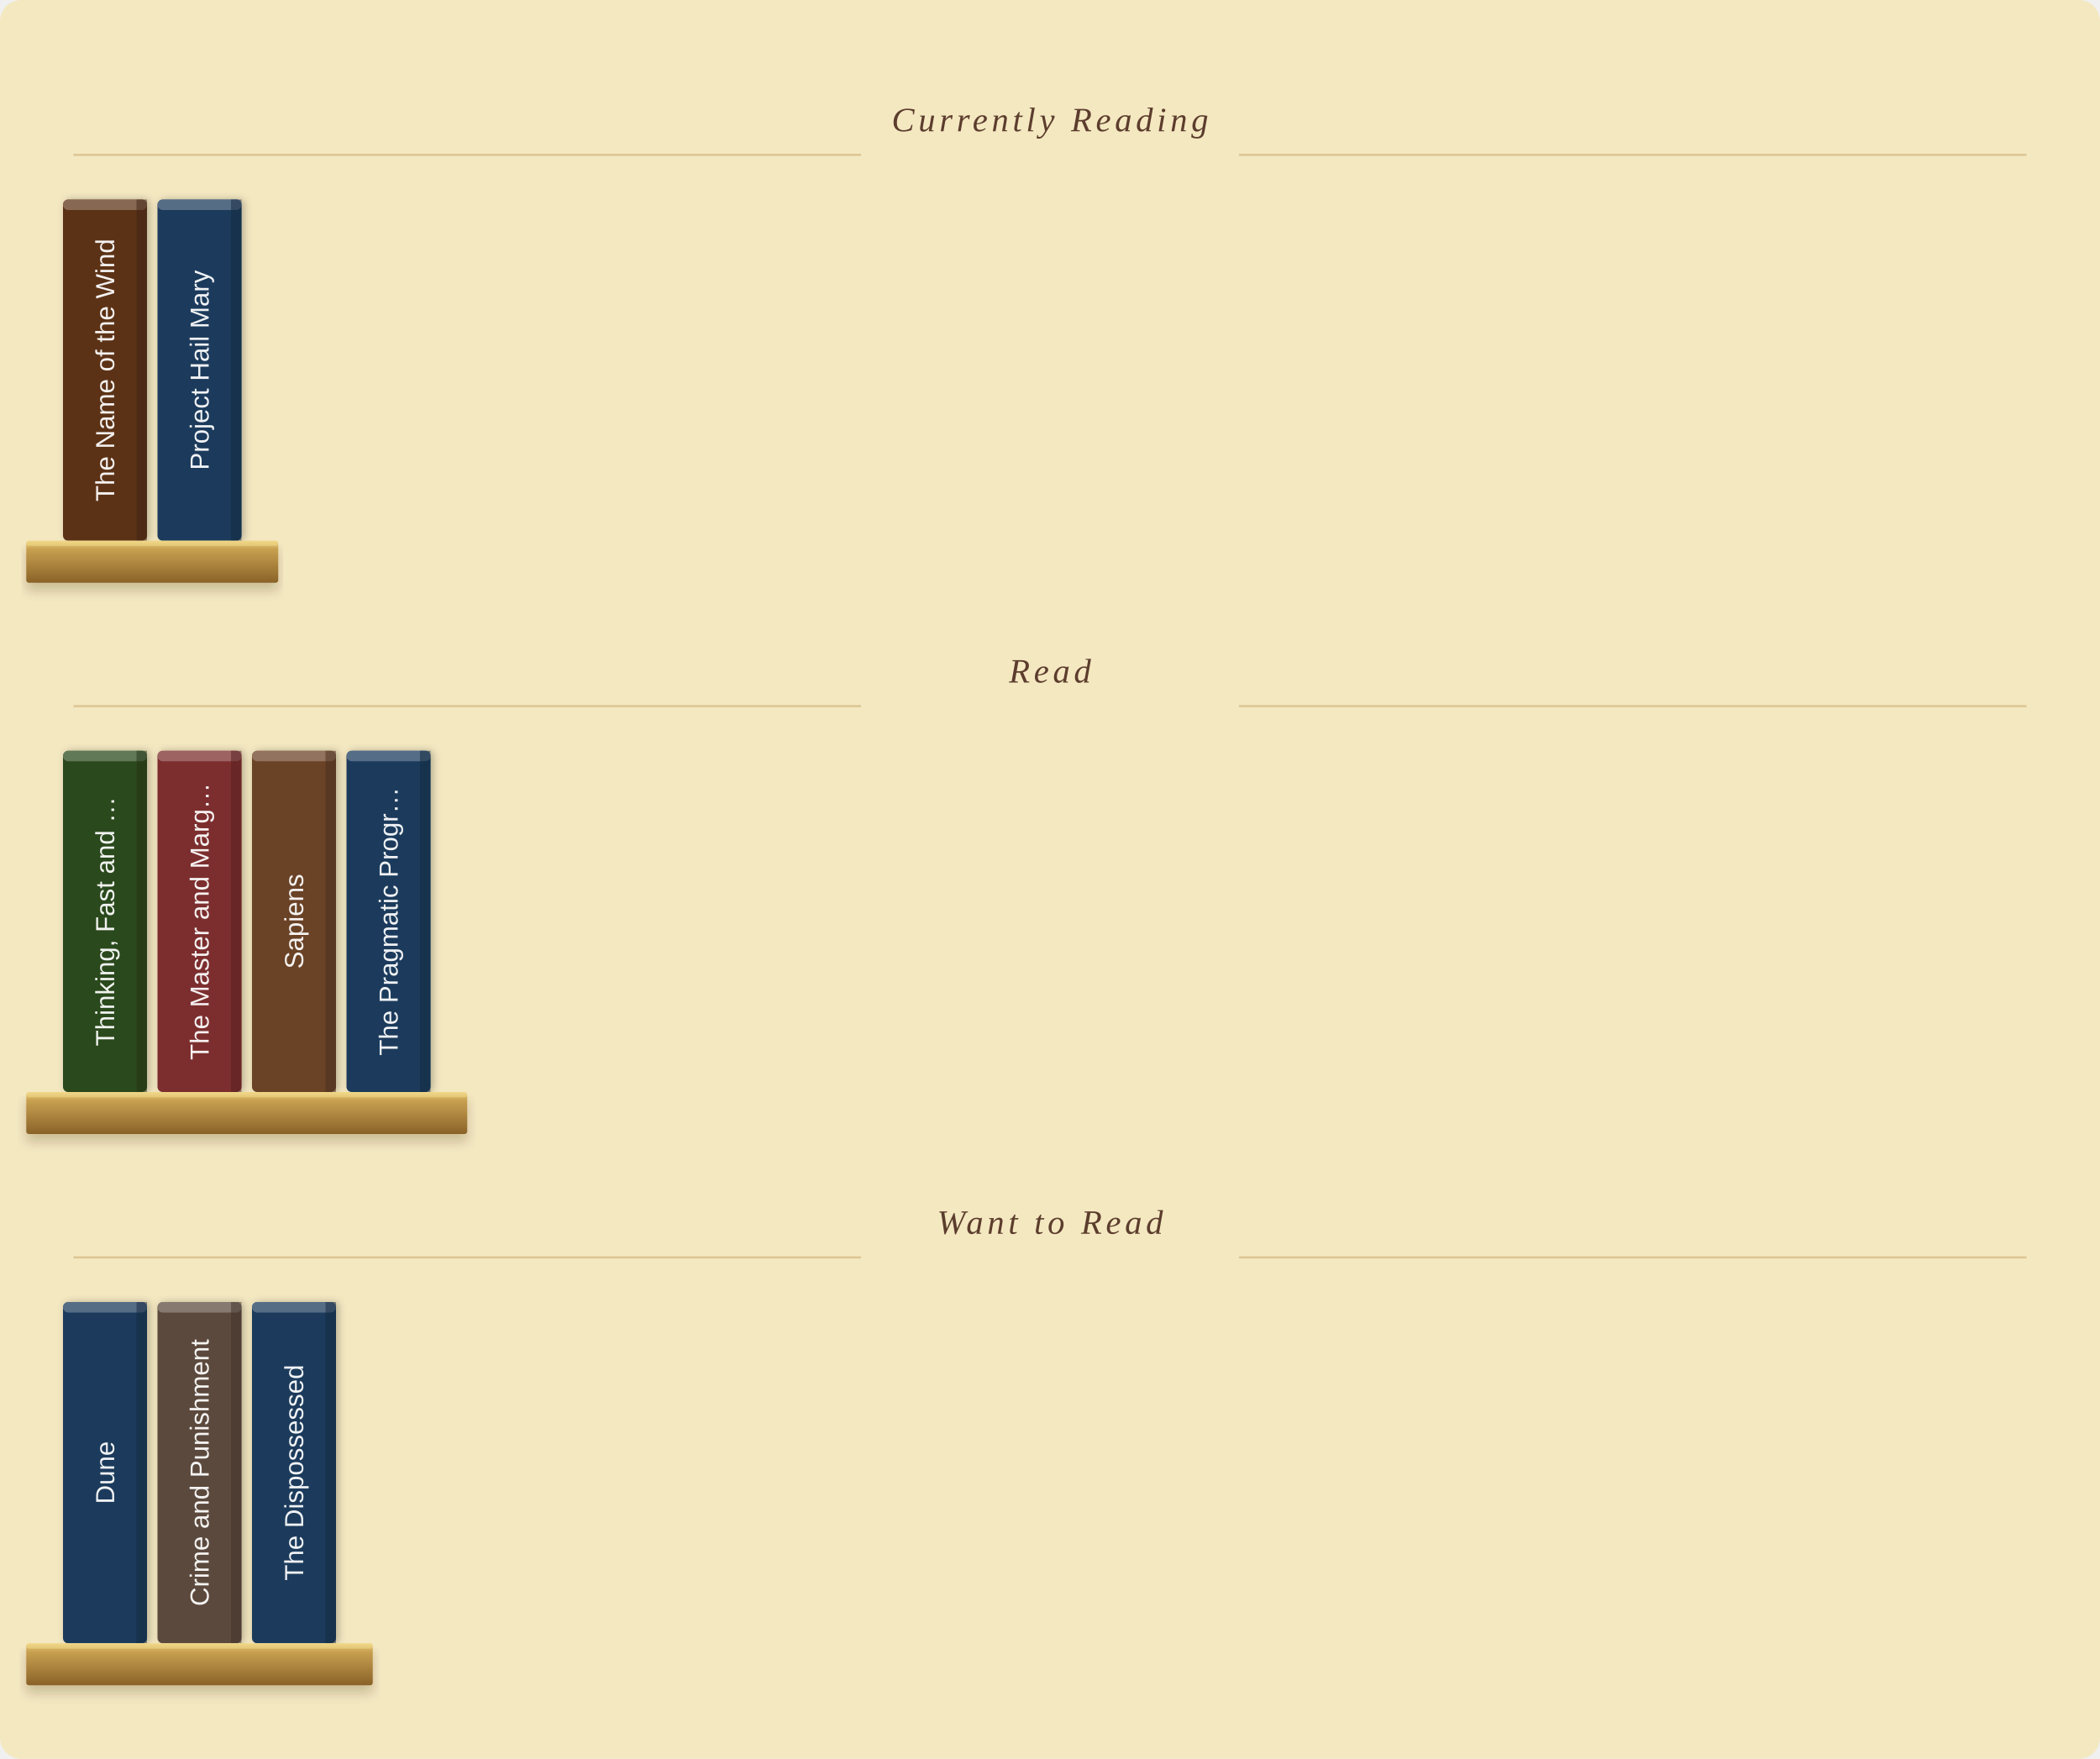
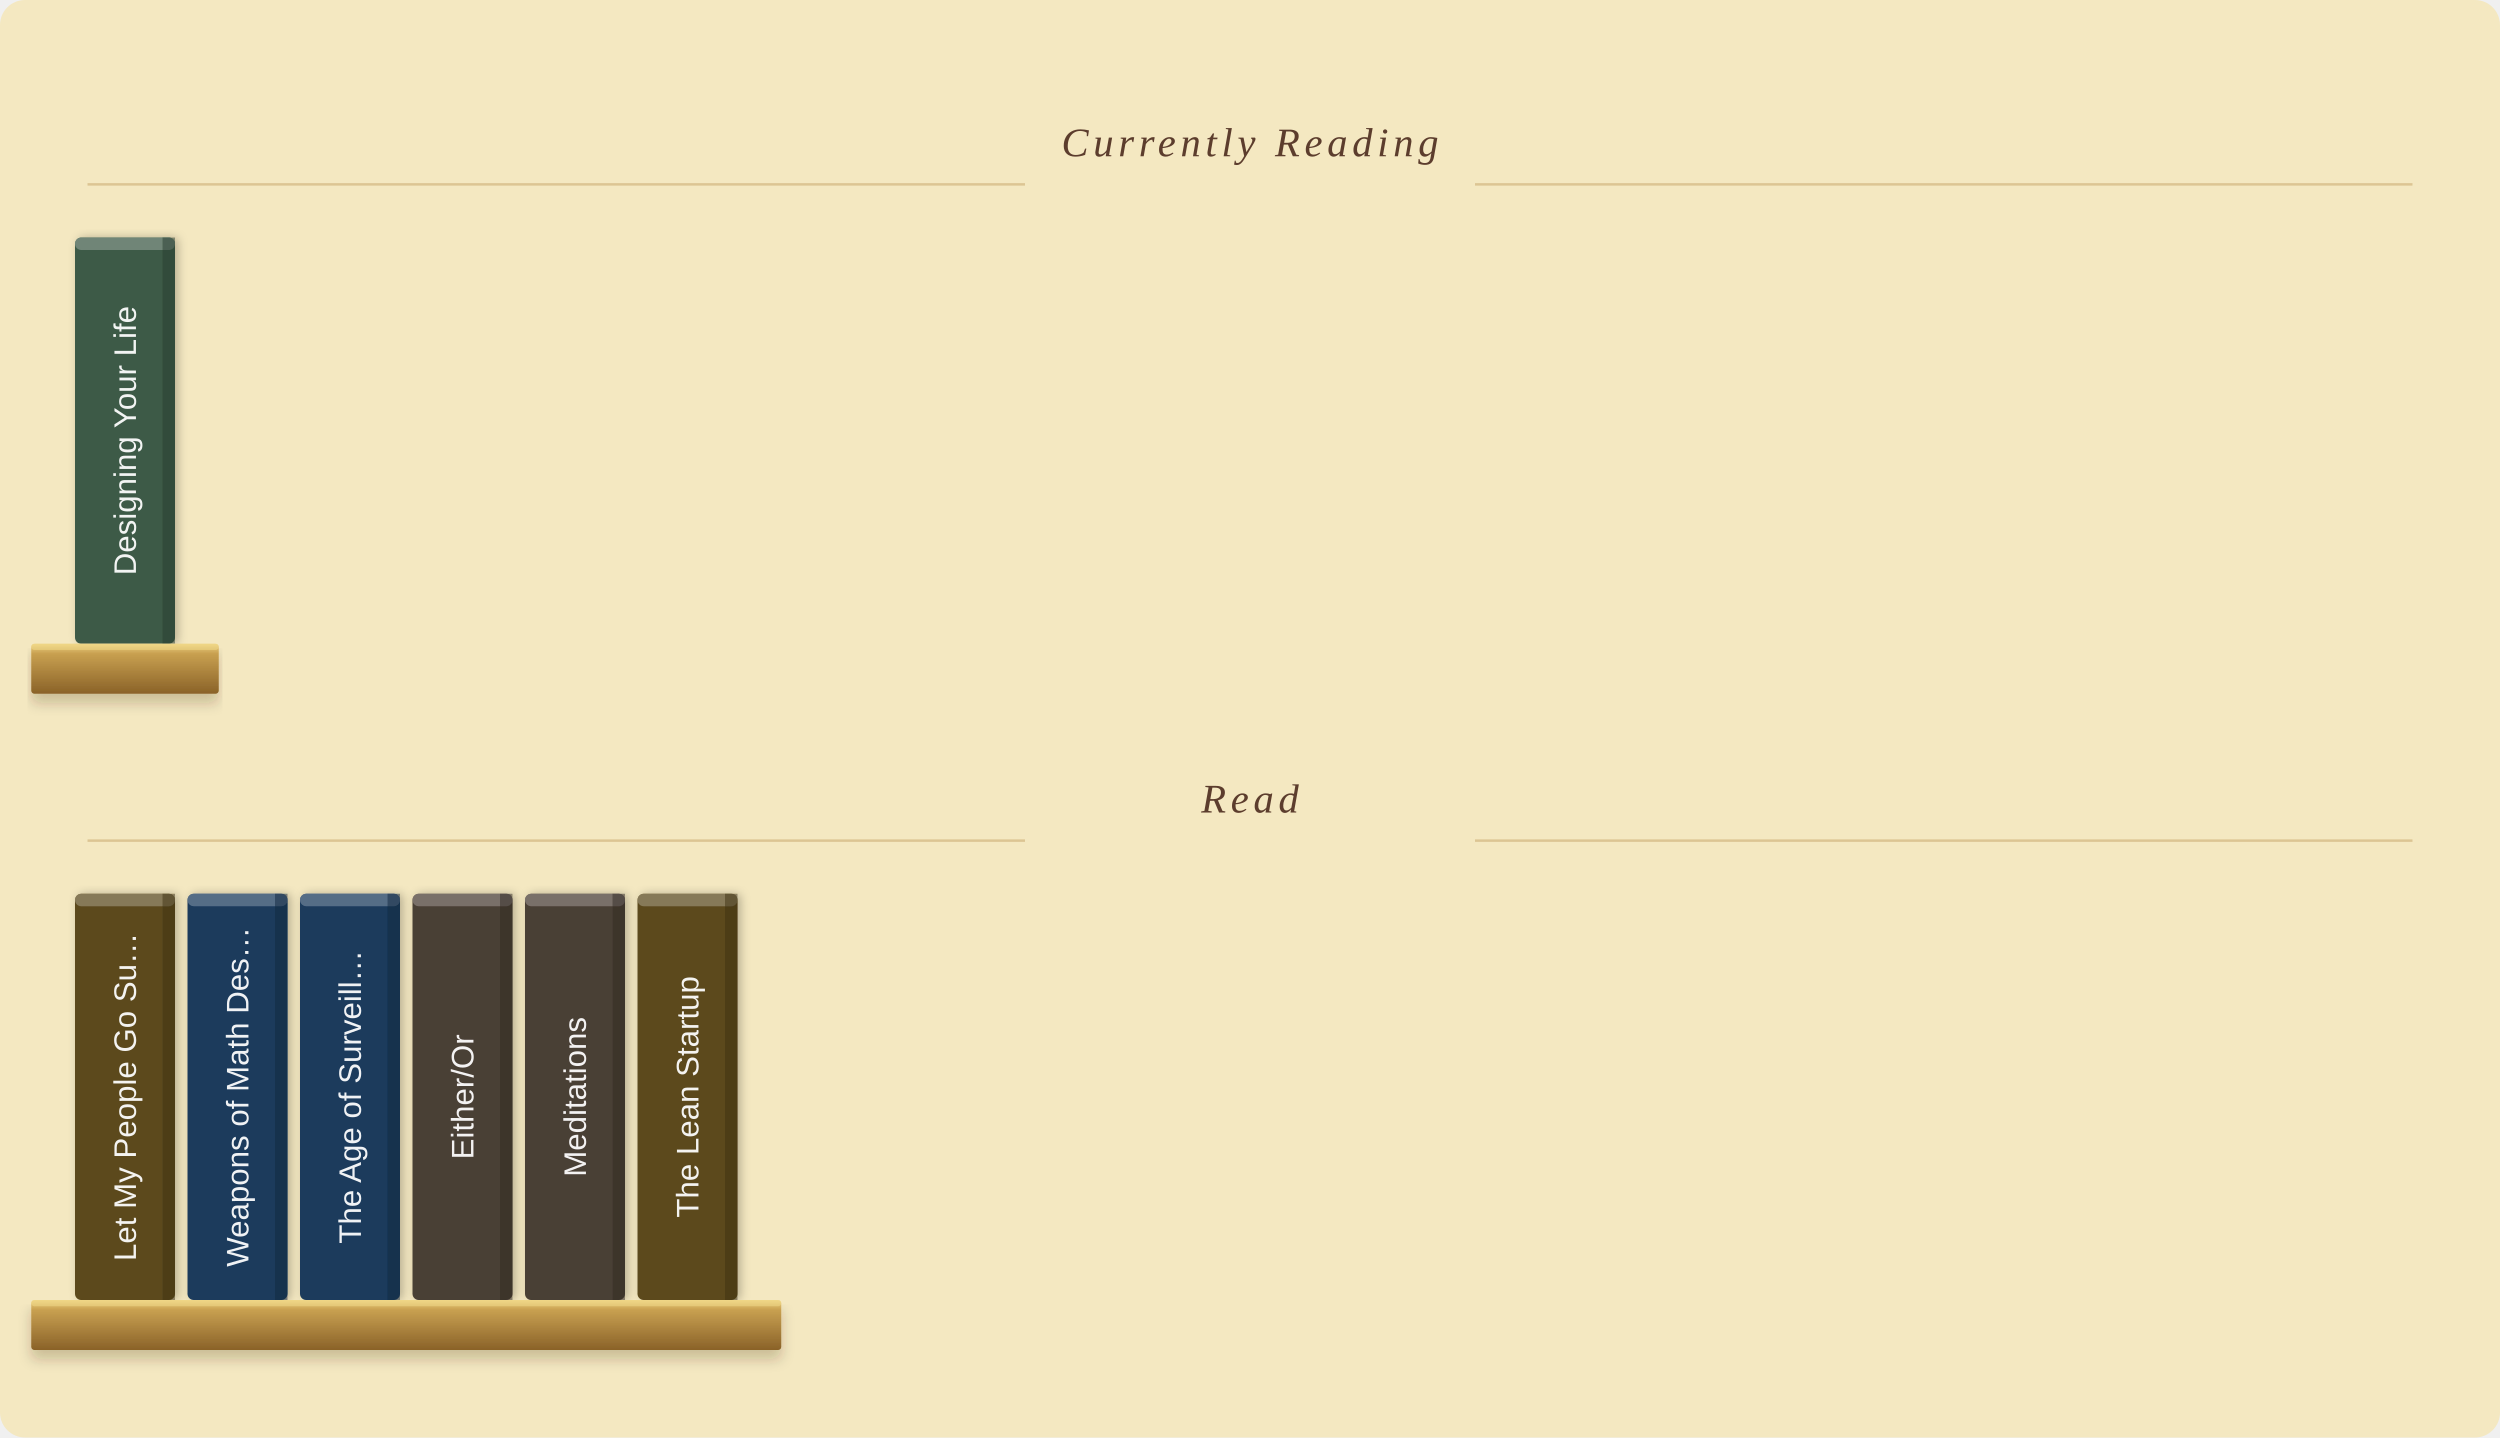
- <svg xmlns="http://www.w3.org/2000/svg" width="800" height="670" role="img" aria-label="My bookshelf">
+ <svg xmlns="http://www.w3.org/2000/svg" width="800" height="460" role="img" aria-label="My bookshelf">
  <defs>
    <linearGradient id="woodGrad" x1="0" y1="0" x2="0" y2="1">
      <stop offset="0%" stop-color="#EDD080" />
      <stop offset="20%" stop-color="#C8A050" />
      <stop offset="100%" stop-color="#8A6228" />
    </linearGradient>
    <filter id="shelfShadow" x="-2%" y="-10%" width="104%" height="200%">
      <feDropShadow dx="0" dy="3" stdDeviation="2" flood-color="#3A2000" flood-opacity="0.22" />
    </filter>
    <filter id="spineShadow" x="-10%" y="-2%" width="130%" height="104%">
      <feDropShadow dx="1" dy="0" stdDeviation="1.5" flood-color="#000000" flood-opacity="0.25" />
    </filter>
  </defs>
-   <rect width="800" height="670" fill="#F4E8C1" rx="8" ry="8" />
+   <rect width="800" height="460" fill="#F4E8C1" rx="8" ry="8" />
  <text x="400.0" y="50.0" text-anchor="middle" font-family="Georgia,'Times New Roman',serif" font-size="13" fill="#5C3D2D" letter-spacing="1.5" font-style="italic">Currently Reading</text>
  <line x1="28.0" y1="59.0" x2="328.0" y2="59.0" stroke="#C4A265" stroke-width="0.8" opacity="0.5" />
  <line x1="472.0" y1="59.0" x2="772.0" y2="59.0" stroke="#C4A265" stroke-width="0.8" opacity="0.5" />
  <g class="book" filter="url(#spineShadow)">
-     <rect x="24.0" y="76.0" width="32" height="130" fill="#5C3317" rx="2" ry="2" />
-     <rect x="24.0" y="76.0" width="32" height="4" fill="#9D8473" rx="2" ry="2" opacity="0.65" />
-     <rect x="52.0" y="76.0" width="4" height="130" fill="#3E220F" opacity="0.5" rx="0" />
-     <text transform="rotate(-90,40.0,141.0)" x="40.0" y="141.0" text-anchor="middle" dy="0.35em" font-family="Arial,Helvetica,sans-serif" font-size="10" font-weight="500" fill="white" opacity="0.93" pointer-events="none">The Name of the Wind</text>
+     <rect x="24.0" y="76.0" width="32" height="130" fill="#3D5A47" rx="2" ry="2" />
+     <rect x="24.0" y="76.0" width="32" height="4" fill="#8A9C90" rx="2" ry="2" opacity="0.65" />
+     <rect x="52.0" y="76.0" width="4" height="130" fill="#293D30" opacity="0.5" rx="0" />
+     <text transform="rotate(-90,40.0,141.0)" x="40.0" y="141.0" text-anchor="middle" dy="0.35em" font-family="Arial,Helvetica,sans-serif" font-size="10" font-weight="500" fill="white" opacity="0.93" pointer-events="none">Designing Your Life</text>
  </g>
-   <g class="book" filter="url(#spineShadow)">
-     <rect x="60.0" y="76.0" width="32" height="130" fill="#1B3A5C" rx="2" ry="2" />
-     <rect x="60.0" y="76.0" width="32" height="4" fill="#76889D" rx="2" ry="2" opacity="0.65" />
-     <rect x="88.0" y="76.0" width="4" height="130" fill="#12273E" opacity="0.5" rx="0" />
-     <text transform="rotate(-90,76.0,141.0)" x="76.0" y="141.0" text-anchor="middle" dy="0.35em" font-family="Arial,Helvetica,sans-serif" font-size="10" font-weight="500" fill="white" opacity="0.93" pointer-events="none">Project Hail Mary</text>
-   </g>
-   <rect x="10.0" y="206.0" width="96.0" height="16" fill="url(#woodGrad)" rx="1" filter="url(#shelfShadow)" />
-   <rect x="10.0" y="206.0" width="96.0" height="2" fill="#F5E090" rx="1" opacity="0.45" />
+   <rect x="10.0" y="206.0" width="60.0" height="16" fill="url(#woodGrad)" rx="1" filter="url(#shelfShadow)" />
+   <rect x="10.0" y="206.0" width="60.0" height="2" fill="#F5E090" rx="1" opacity="0.45" />
  <text x="400.0" y="260.0" text-anchor="middle" font-family="Georgia,'Times New Roman',serif" font-size="13" fill="#5C3D2D" letter-spacing="1.5" font-style="italic">Read</text>
  <line x1="28.0" y1="269.0" x2="328.0" y2="269.0" stroke="#C4A265" stroke-width="0.8" opacity="0.5" />
  <line x1="472.0" y1="269.0" x2="772.0" y2="269.0" stroke="#C4A265" stroke-width="0.8" opacity="0.5" />
  <g class="book" filter="url(#spineShadow)">
-     <rect x="24.0" y="286.0" width="32" height="130" fill="#2C4A1E" rx="2" ry="2" />
-     <rect x="24.0" y="286.0" width="32" height="4" fill="#809278" rx="2" ry="2" opacity="0.65" />
-     <rect x="52.0" y="286.0" width="4" height="130" fill="#1D3214" opacity="0.5" rx="0" />
-     <text transform="rotate(-90,40.0,351.0)" x="40.0" y="351.0" text-anchor="middle" dy="0.35em" font-family="Arial,Helvetica,sans-serif" font-size="10" font-weight="500" fill="white" opacity="0.93" pointer-events="none">Thinking, Fast and …</text>
+     <rect x="24.0" y="286.0" width="32" height="130" fill="#5C4A1E" rx="2" ry="2" />
+     <rect x="24.0" y="286.0" width="32" height="4" fill="#9D9278" rx="2" ry="2" opacity="0.65" />
+     <rect x="52.0" y="286.0" width="4" height="130" fill="#3E3214" opacity="0.5" rx="0" />
+     <text transform="rotate(-90,40.0,351.0)" x="40.0" y="351.0" text-anchor="middle" dy="0.35em" font-family="Arial,Helvetica,sans-serif" font-size="10" font-weight="500" fill="white" opacity="0.93" pointer-events="none">Let My People Go Su…</text>
  </g>
  <g class="book" filter="url(#spineShadow)">
-     <rect x="60.0" y="286.0" width="32" height="130" fill="#7B2D2D" rx="2" ry="2" />
-     <rect x="60.0" y="286.0" width="32" height="4" fill="#AF8181" rx="2" ry="2" opacity="0.65" />
-     <rect x="88.0" y="286.0" width="4" height="130" fill="#531E1E" opacity="0.5" rx="0" />
-     <text transform="rotate(-90,76.0,351.0)" x="76.0" y="351.0" text-anchor="middle" dy="0.35em" font-family="Arial,Helvetica,sans-serif" font-size="10" font-weight="500" fill="white" opacity="0.93" pointer-events="none">The Master and Marg…</text>
+     <rect x="60.0" y="286.0" width="32" height="130" fill="#1A3A5C" rx="2" ry="2" />
+     <rect x="60.0" y="286.0" width="32" height="4" fill="#75889D" rx="2" ry="2" opacity="0.65" />
+     <rect x="88.0" y="286.0" width="4" height="130" fill="#11273E" opacity="0.5" rx="0" />
+     <text transform="rotate(-90,76.0,351.0)" x="76.0" y="351.0" text-anchor="middle" dy="0.35em" font-family="Arial,Helvetica,sans-serif" font-size="10" font-weight="500" fill="white" opacity="0.93" pointer-events="none">Weapons of Math Des…</text>
  </g>
  <g class="book" filter="url(#spineShadow)">
-     <rect x="96.0" y="286.0" width="32" height="130" fill="#6B4226" rx="2" ry="2" />
-     <rect x="96.0" y="286.0" width="32" height="4" fill="#A68D7C" rx="2" ry="2" opacity="0.65" />
-     <rect x="124.0" y="286.0" width="4" height="130" fill="#482C19" opacity="0.5" rx="0" />
-     <text transform="rotate(-90,112.0,351.0)" x="112.0" y="351.0" text-anchor="middle" dy="0.35em" font-family="Arial,Helvetica,sans-serif" font-size="10" font-weight="500" fill="white" opacity="0.93" pointer-events="none">Sapiens</text>
+     <rect x="96.0" y="286.0" width="32" height="130" fill="#1A3A5C" rx="2" ry="2" />
+     <rect x="96.0" y="286.0" width="32" height="4" fill="#75889D" rx="2" ry="2" opacity="0.65" />
+     <rect x="124.0" y="286.0" width="4" height="130" fill="#11273E" opacity="0.5" rx="0" />
+     <text transform="rotate(-90,112.0,351.0)" x="112.0" y="351.0" text-anchor="middle" dy="0.35em" font-family="Arial,Helvetica,sans-serif" font-size="10" font-weight="500" fill="white" opacity="0.93" pointer-events="none">The Age of Surveill…</text>
  </g>
  <g class="book" filter="url(#spineShadow)">
-     <rect x="132.0" y="286.0" width="32" height="130" fill="#1A3A5C" rx="2" ry="2" />
-     <rect x="132.0" y="286.0" width="32" height="4" fill="#75889D" rx="2" ry="2" opacity="0.65" />
-     <rect x="160.0" y="286.0" width="4" height="130" fill="#11273E" opacity="0.5" rx="0" />
-     <text transform="rotate(-90,148.0,351.0)" x="148.0" y="351.0" text-anchor="middle" dy="0.35em" font-family="Arial,Helvetica,sans-serif" font-size="10" font-weight="500" fill="white" opacity="0.93" pointer-events="none">The Pragmatic Progr…</text>
-   </g>
-   <rect x="10.0" y="416.0" width="168.0" height="16" fill="url(#woodGrad)" rx="1" filter="url(#shelfShadow)" />
-   <rect x="10.0" y="416.0" width="168.0" height="2" fill="#F5E090" rx="1" opacity="0.45" />
-   <text x="400.0" y="470.0" text-anchor="middle" font-family="Georgia,'Times New Roman',serif" font-size="13" fill="#5C3D2D" letter-spacing="1.5" font-style="italic">Want to Read</text>
-   <line x1="28.0" y1="479.0" x2="328.0" y2="479.0" stroke="#C4A265" stroke-width="0.8" opacity="0.5" />
-   <line x1="472.0" y1="479.0" x2="772.0" y2="479.0" stroke="#C4A265" stroke-width="0.8" opacity="0.5" />
-   <g class="book" filter="url(#spineShadow)">
-     <rect x="24.0" y="496.0" width="32" height="130" fill="#1B3A5C" rx="2" ry="2" />
-     <rect x="24.0" y="496.0" width="32" height="4" fill="#76889D" rx="2" ry="2" opacity="0.65" />
-     <rect x="52.0" y="496.0" width="4" height="130" fill="#12273E" opacity="0.5" rx="0" />
-     <text transform="rotate(-90,40.0,561.0)" x="40.0" y="561.0" text-anchor="middle" dy="0.35em" font-family="Arial,Helvetica,sans-serif" font-size="10" font-weight="500" fill="white" opacity="0.93" pointer-events="none">Dune</text>
+     <rect x="132.0" y="286.0" width="32" height="130" fill="#4A3F35" rx="2" ry="2" />
+     <rect x="132.0" y="286.0" width="32" height="4" fill="#928B85" rx="2" ry="2" opacity="0.65" />
+     <rect x="160.0" y="286.0" width="4" height="130" fill="#322A24" opacity="0.5" rx="0" />
+     <text transform="rotate(-90,148.0,351.0)" x="148.0" y="351.0" text-anchor="middle" dy="0.35em" font-family="Arial,Helvetica,sans-serif" font-size="10" font-weight="500" fill="white" opacity="0.93" pointer-events="none">Either/Or</text>
  </g>
  <g class="book" filter="url(#spineShadow)">
-     <rect x="60.0" y="496.0" width="32" height="130" fill="#5C4A3D" rx="2" ry="2" />
-     <rect x="60.0" y="496.0" width="32" height="4" fill="#9D928A" rx="2" ry="2" opacity="0.65" />
-     <rect x="88.0" y="496.0" width="4" height="130" fill="#3E3229" opacity="0.5" rx="0" />
-     <text transform="rotate(-90,76.0,561.0)" x="76.0" y="561.0" text-anchor="middle" dy="0.35em" font-family="Arial,Helvetica,sans-serif" font-size="10" font-weight="500" fill="white" opacity="0.93" pointer-events="none">Crime and Punishment</text>
+     <rect x="168.0" y="286.0" width="32" height="130" fill="#4A3F35" rx="2" ry="2" />
+     <rect x="168.0" y="286.0" width="32" height="4" fill="#928B85" rx="2" ry="2" opacity="0.65" />
+     <rect x="196.0" y="286.0" width="4" height="130" fill="#322A24" opacity="0.5" rx="0" />
+     <text transform="rotate(-90,184.0,351.0)" x="184.0" y="351.0" text-anchor="middle" dy="0.35em" font-family="Arial,Helvetica,sans-serif" font-size="10" font-weight="500" fill="white" opacity="0.93" pointer-events="none">Meditations</text>
  </g>
  <g class="book" filter="url(#spineShadow)">
-     <rect x="96.0" y="496.0" width="32" height="130" fill="#1B3A5C" rx="2" ry="2" />
-     <rect x="96.0" y="496.0" width="32" height="4" fill="#76889D" rx="2" ry="2" opacity="0.65" />
-     <rect x="124.0" y="496.0" width="4" height="130" fill="#12273E" opacity="0.5" rx="0" />
-     <text transform="rotate(-90,112.0,561.0)" x="112.0" y="561.0" text-anchor="middle" dy="0.35em" font-family="Arial,Helvetica,sans-serif" font-size="10" font-weight="500" fill="white" opacity="0.93" pointer-events="none">The Dispossessed</text>
+     <rect x="204.0" y="286.0" width="32" height="130" fill="#5C4A1E" rx="2" ry="2" />
+     <rect x="204.0" y="286.0" width="32" height="4" fill="#9D9278" rx="2" ry="2" opacity="0.65" />
+     <rect x="232.0" y="286.0" width="4" height="130" fill="#3E3214" opacity="0.5" rx="0" />
+     <text transform="rotate(-90,220.0,351.0)" x="220.0" y="351.0" text-anchor="middle" dy="0.35em" font-family="Arial,Helvetica,sans-serif" font-size="10" font-weight="500" fill="white" opacity="0.93" pointer-events="none">The Lean Startup</text>
  </g>
-   <rect x="10.0" y="626.0" width="132.0" height="16" fill="url(#woodGrad)" rx="1" filter="url(#shelfShadow)" />
-   <rect x="10.0" y="626.0" width="132.0" height="2" fill="#F5E090" rx="1" opacity="0.45" />
+   <rect x="10.0" y="416.0" width="240.0" height="16" fill="url(#woodGrad)" rx="1" filter="url(#shelfShadow)" />
+   <rect x="10.0" y="416.0" width="240.0" height="2" fill="#F5E090" rx="1" opacity="0.45" />
</svg>
